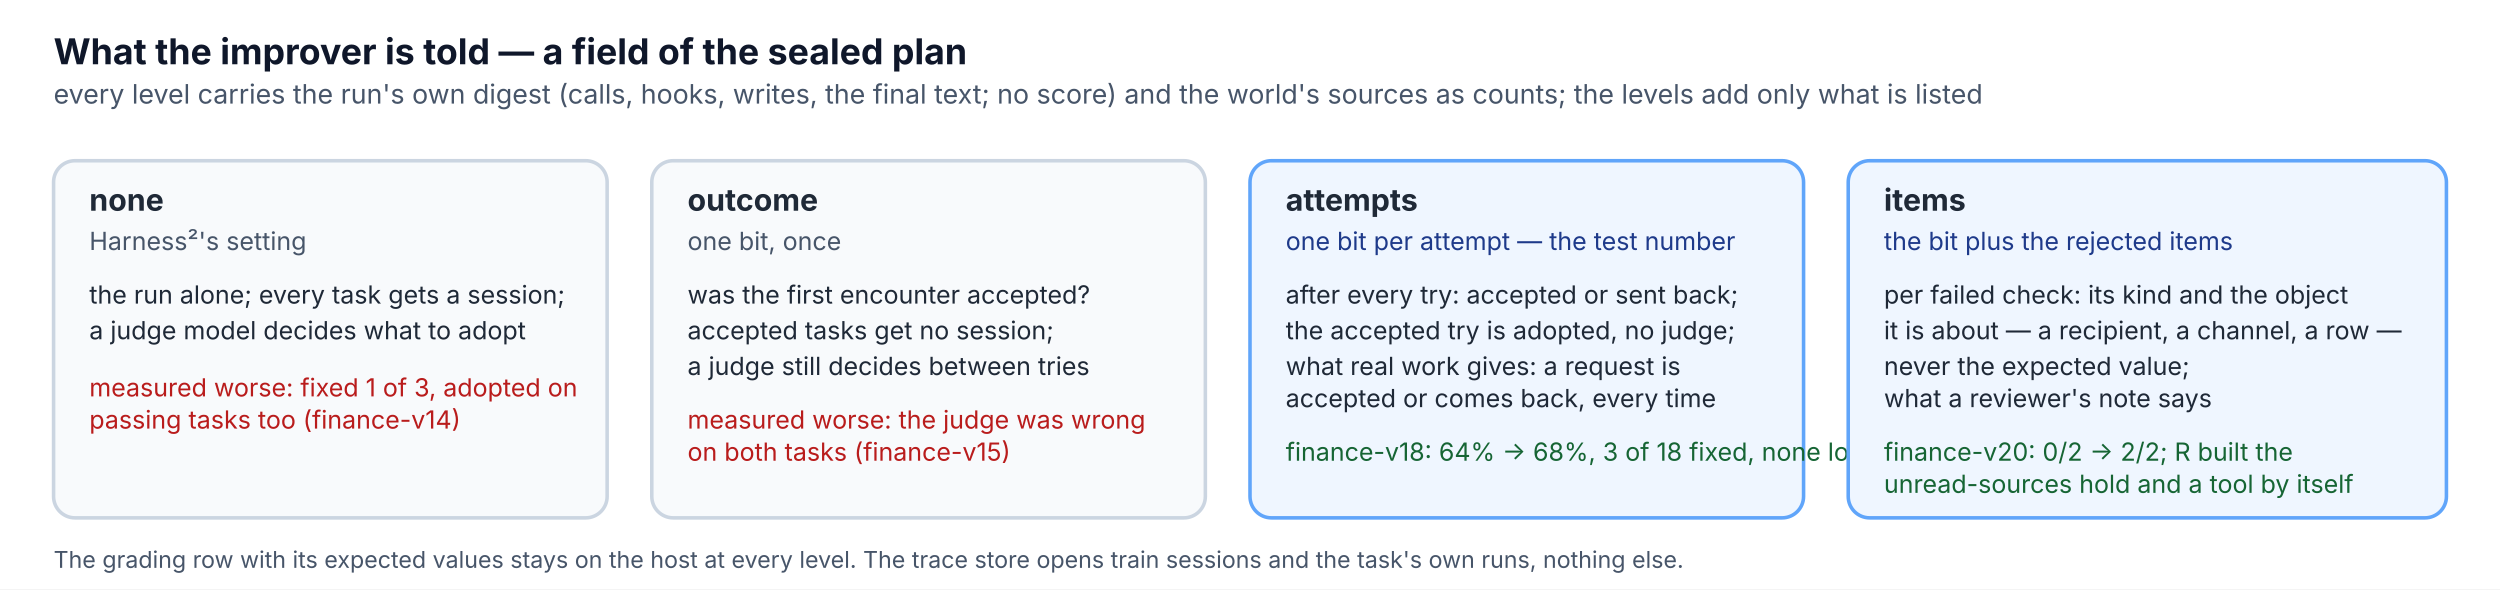
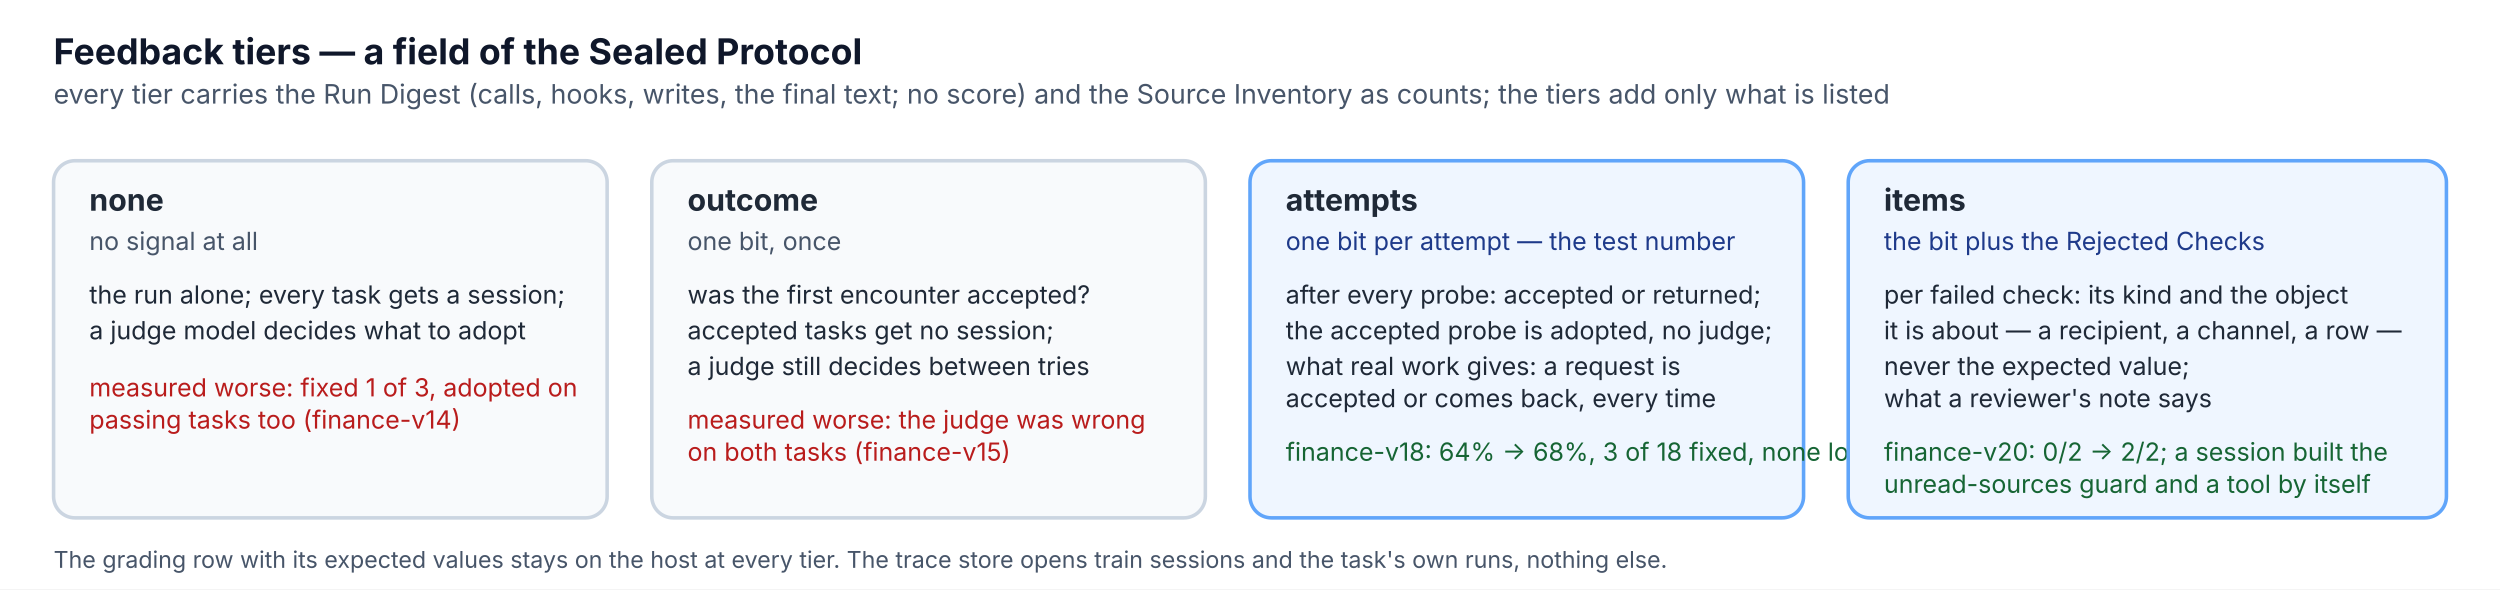
<svg xmlns="http://www.w3.org/2000/svg" viewBox="0 0 1400 330" font-family="Inter, Helvetica, Arial, sans-serif" font-size="15">
  <rect width="1400" height="330" fill="#ffffff" />
-   <text x="30" y="36" font-size="20" font-weight="700" fill="#0f172a">What the improver is told — a field of the sealed plan</text>
-   <text x="30" y="58" fill="#475569">every level carries the run's own digest (calls, hooks, writes, the final text; no score) and the world's sources as counts; the levels add only what is listed</text>
+   <text x="30" y="36" font-size="20" font-weight="700" fill="#0f172a">Feedback tiers — a field of the Sealed Protocol</text>
+   <text x="30" y="58" fill="#475569">every tier carries the Run Digest (calls, hooks, writes, the final text; no score) and the Source Inventory as counts; the tiers add only what is listed</text>
  <g font-size="14" fill="#1f2937">
    <rect x="30" y="90" width="310" height="200" rx="12" fill="#f8fafc" stroke="#cbd5e1" stroke-width="2" />
    <text x="50" y="118" font-size="17" font-weight="700">none</text>
-     <text x="50" y="140" fill="#475569">Harness²'s setting</text>
+     <text x="50" y="140" fill="#475569">no signal at all</text>
    <text x="50" y="170">the run alone; every task gets a session;</text>
    <text x="50" y="190">a judge model decides what to adopt</text>
    <text x="50" y="222" fill="#b91c1c">measured worse: fixed 1 of 3, adopted on</text>
    <text x="50" y="240" fill="#b91c1c">passing tasks too (finance-v14)</text>
    <rect x="365" y="90" width="310" height="200" rx="12" fill="#f8fafc" stroke="#cbd5e1" stroke-width="2" />
    <text x="385" y="118" font-size="17" font-weight="700">outcome</text>
    <text x="385" y="140" fill="#475569">one bit, once</text>
    <text x="385" y="170">was the first encounter accepted?</text>
    <text x="385" y="190">accepted tasks get no session;</text>
    <text x="385" y="210">a judge still decides between tries</text>
    <text x="385" y="240" fill="#b91c1c">measured worse: the judge was wrong</text>
    <text x="385" y="258" fill="#b91c1c">on both tasks (finance-v15)</text>
    <rect x="700" y="90" width="310" height="200" rx="12" fill="#eff6ff" stroke="#60a5fa" stroke-width="2" />
    <text x="720" y="118" font-size="17" font-weight="700">attempts</text>
    <text x="720" y="140" fill="#1e3a8a">one bit per attempt — the test number</text>
-     <text x="720" y="170">after every try: accepted or sent back;</text>
-     <text x="720" y="190">the accepted try is adopted, no judge;</text>
+     <text x="720" y="170">after every probe: accepted or returned;</text>
+     <text x="720" y="190">the accepted probe is adopted, no judge;</text>
    <text x="720" y="210">what real work gives: a request is</text>
    <text x="720" y="228">accepted or comes back, every time</text>
    <text x="720" y="258" fill="#166534">finance-v18: 64% → 68%, 3 of 18 fixed, none lost</text>
    <rect x="1035" y="90" width="335" height="200" rx="12" fill="#eff6ff" stroke="#60a5fa" stroke-width="2" />
    <text x="1055" y="118" font-size="17" font-weight="700">items</text>
-     <text x="1055" y="140" fill="#1e3a8a">the bit plus the rejected items</text>
+     <text x="1055" y="140" fill="#1e3a8a">the bit plus the Rejected Checks</text>
    <text x="1055" y="170">per failed check: its kind and the object</text>
    <text x="1055" y="190">it is about — a recipient, a channel, a row —</text>
    <text x="1055" y="210">never the expected value;</text>
    <text x="1055" y="228">what a reviewer's note says</text>
-     <text x="1055" y="258" fill="#166534">finance-v20: 0/2 → 2/2; R built the</text>
-     <text x="1055" y="276" fill="#166534">unread-sources hold and a tool by itself</text>
+     <text x="1055" y="258" fill="#166534">finance-v20: 0/2 → 2/2; a session built the</text>
+     <text x="1055" y="276" fill="#166534">unread-sources guard and a tool by itself</text>
  </g>
-   <text x="30" y="318" fill="#475569" font-size="13">The grading row with its expected values stays on the host at every level. The trace store opens train sessions and the task's own runs, nothing else.</text>
+   <text x="30" y="318" fill="#475569" font-size="13">The grading row with its expected values stays on the host at every tier. The trace store opens train sessions and the task's own runs, nothing else.</text>
</svg>
